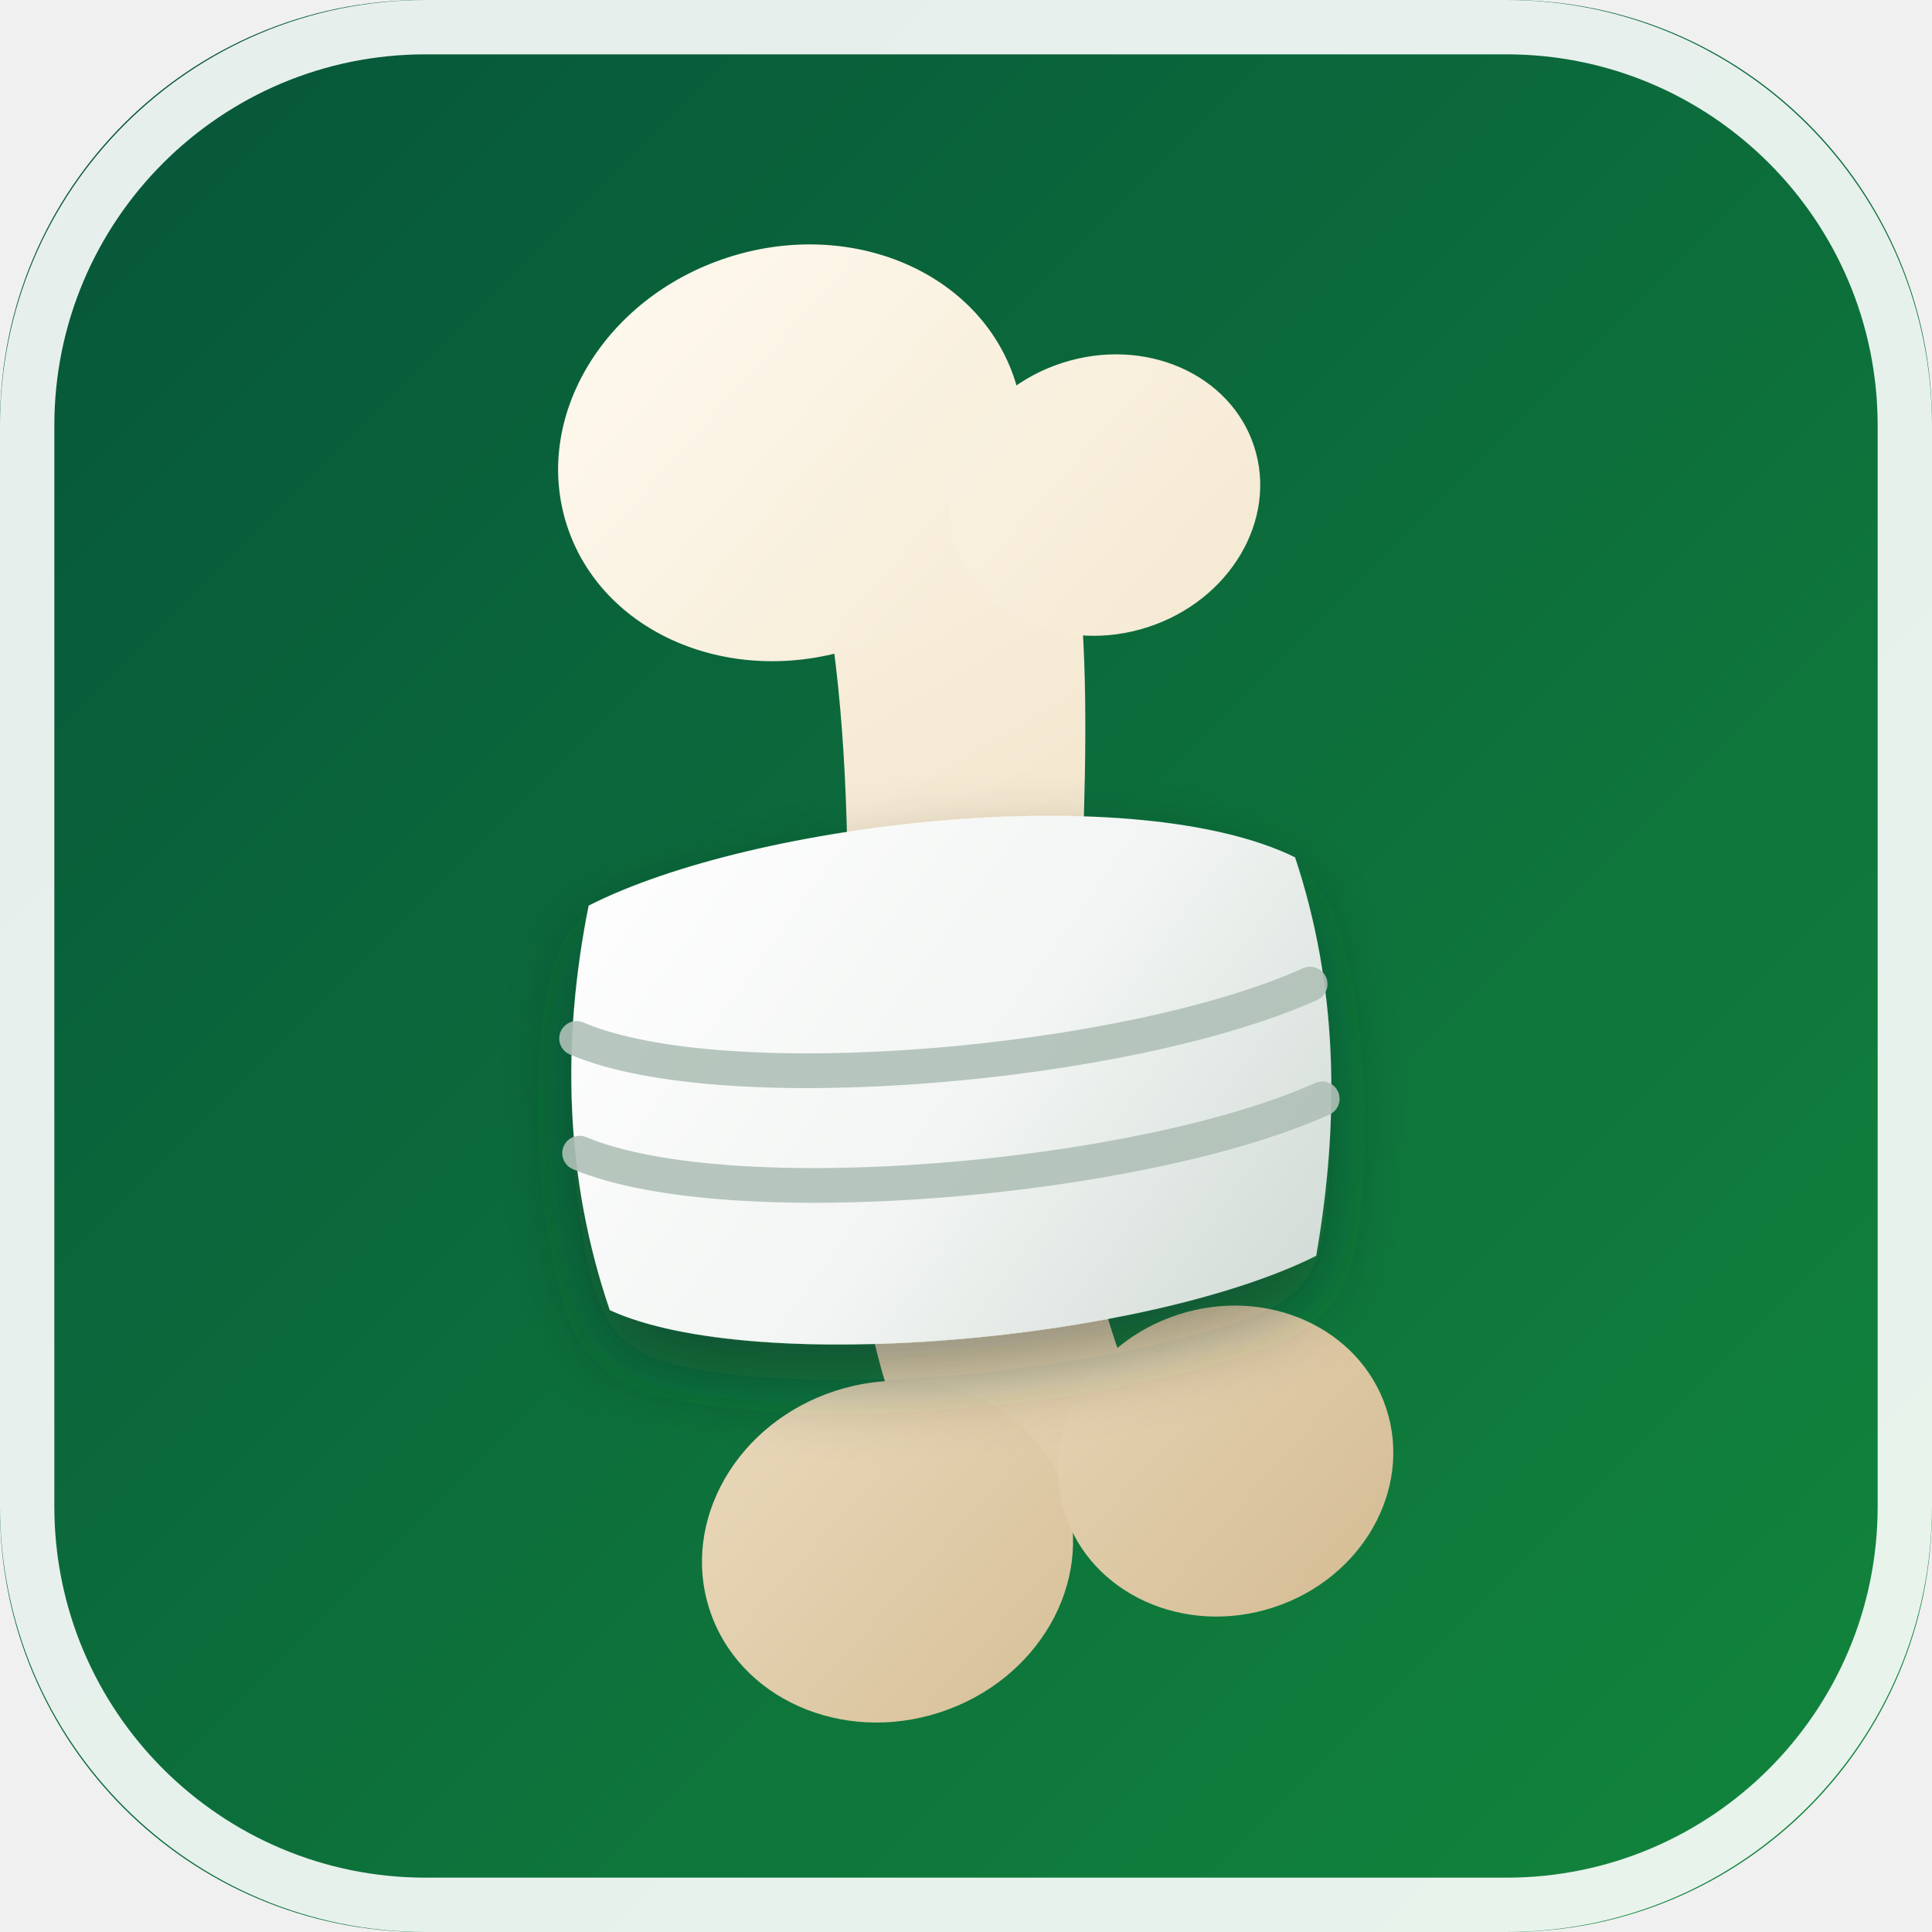
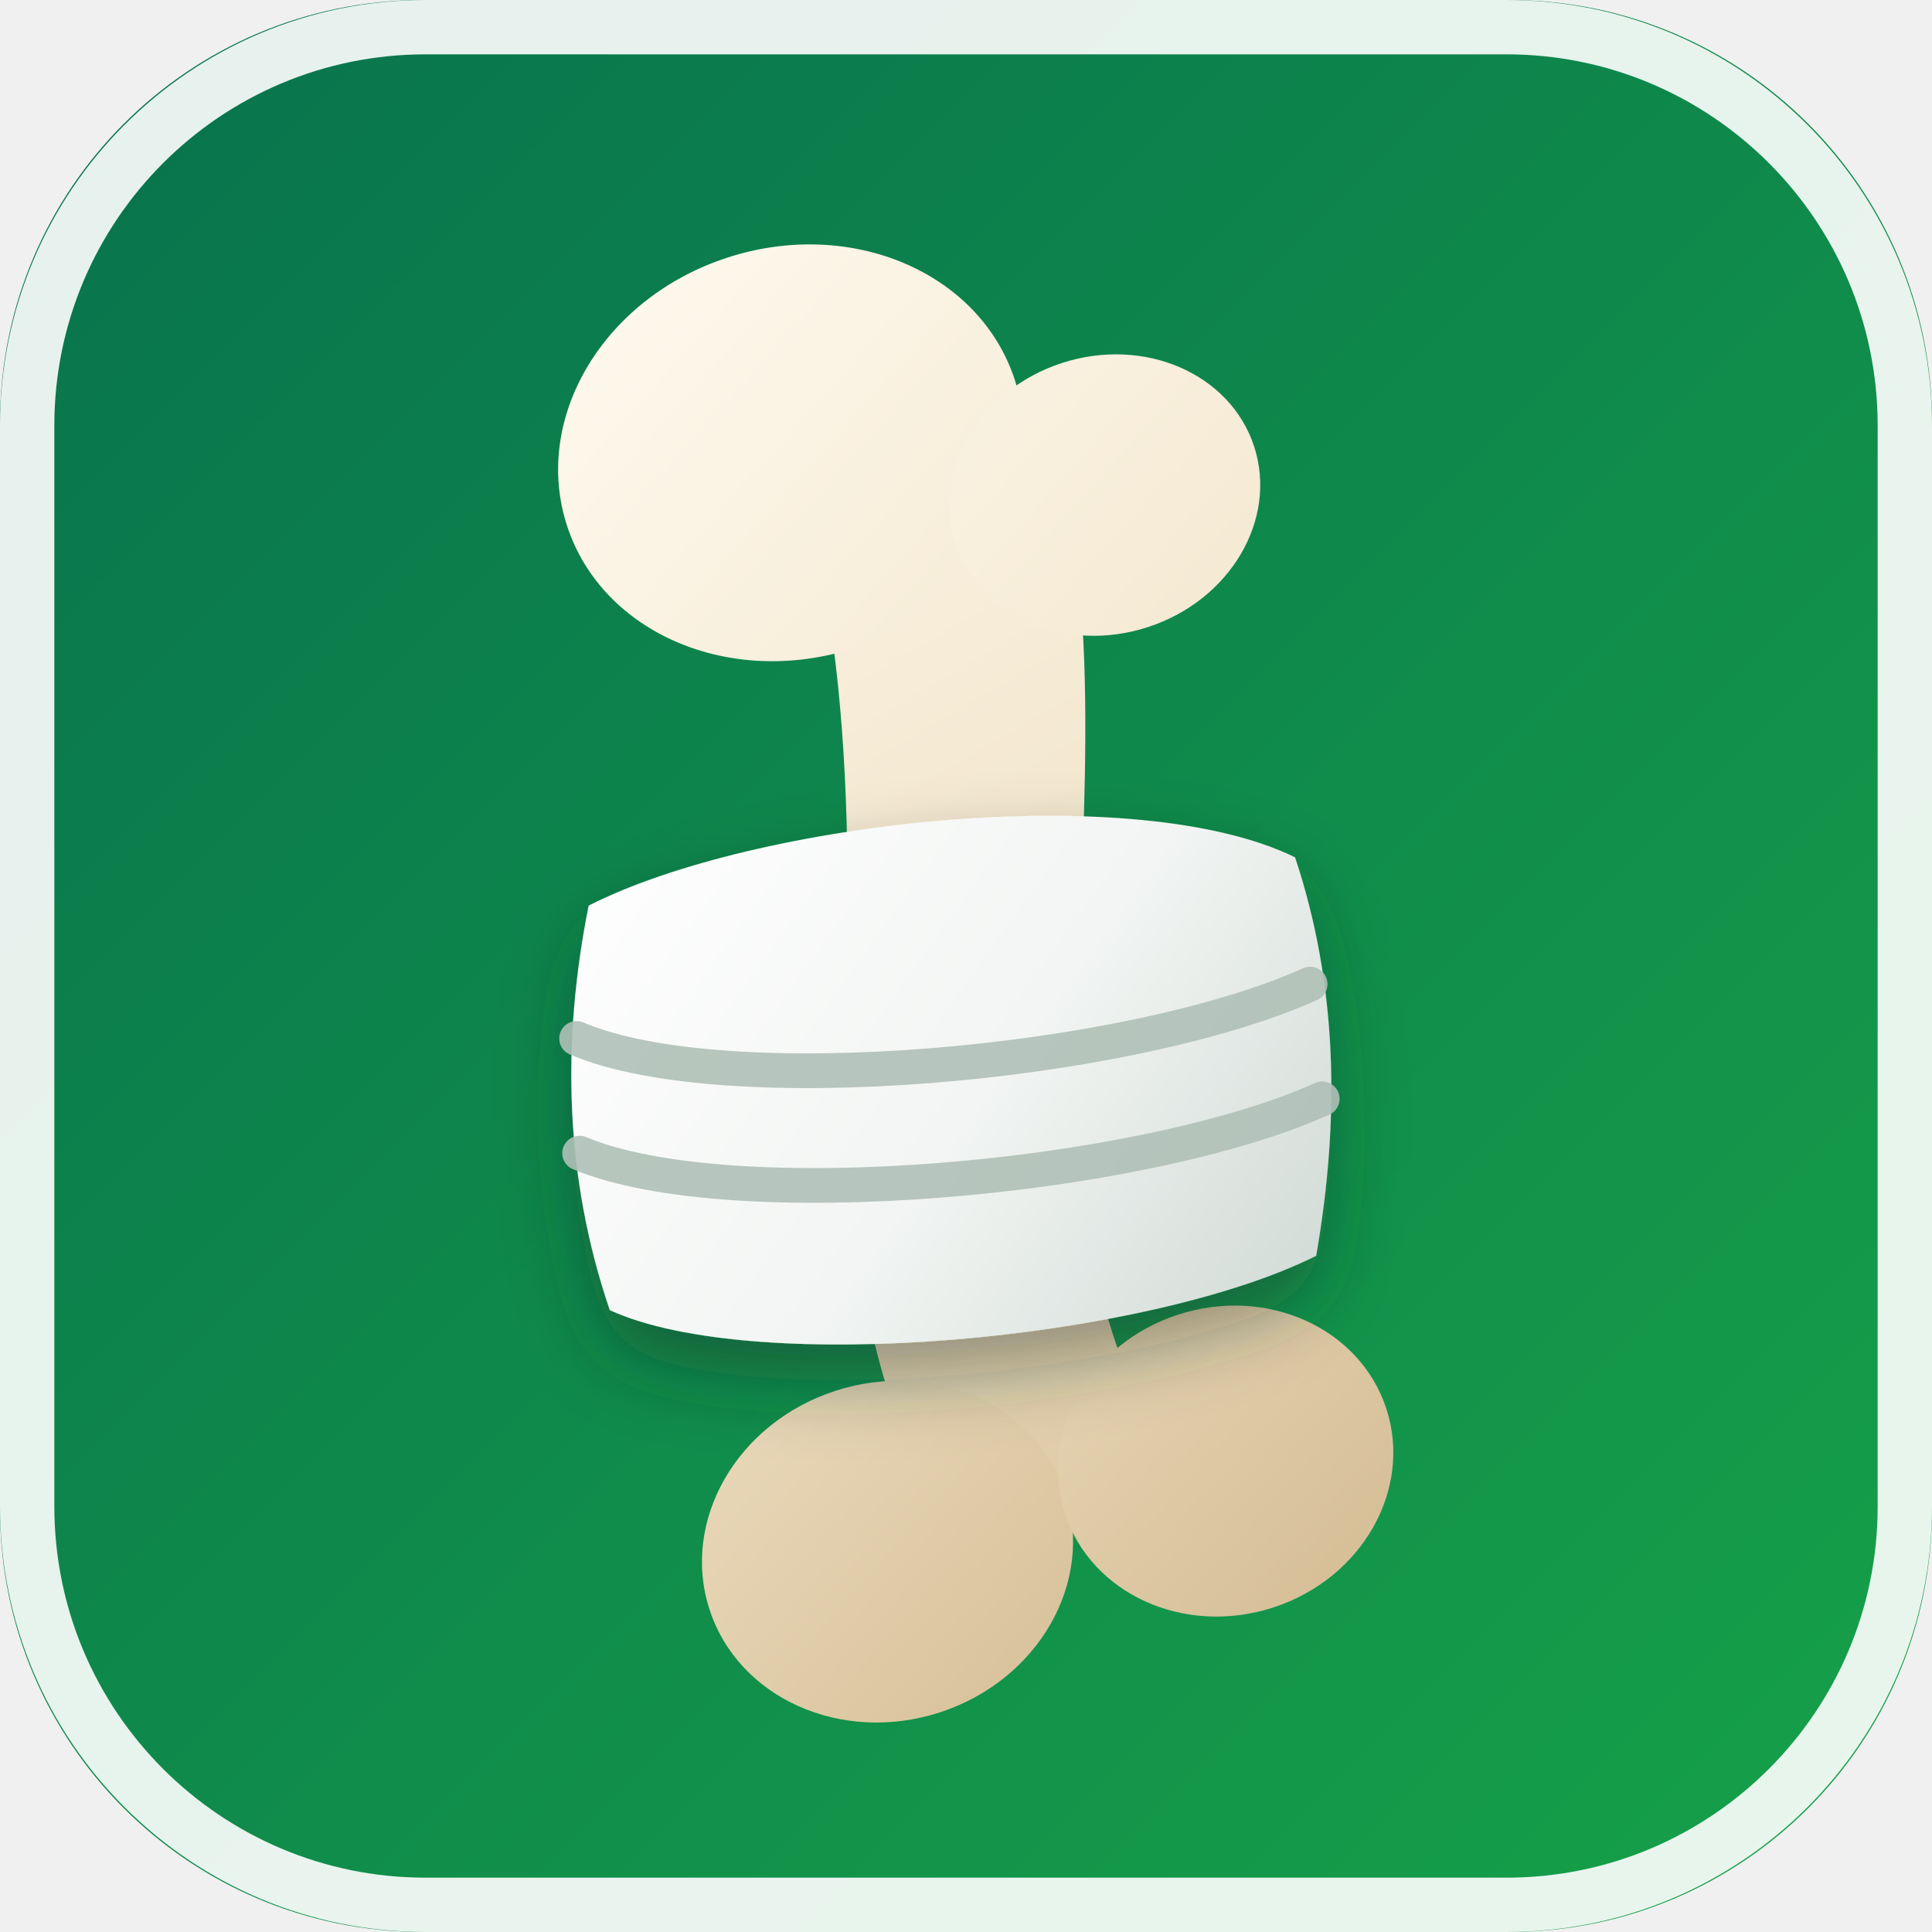
<svg xmlns="http://www.w3.org/2000/svg" viewBox="0 0 64 64">
  <defs>
    <linearGradient id="tile" x1="0" y1="0" x2="1" y2="1">
-       <stop offset="0" stop-color="#06543A" />
-       <stop offset="1" stop-color="#12873C" />
+       <stop offset="0" stop-color="#08714E" />
+       <stop offset="1" stop-color="#16A248" />
    </linearGradient>
    <linearGradient id="bone" gradientUnits="userSpaceOnUse" x1="18" y1="8" x2="46" y2="56">
      <stop offset="0" stop-color="#FFFAF0" />
      <stop offset="0.5" stop-color="#F2E5CB" />
      <stop offset="1" stop-color="#D2B98F" />
    </linearGradient>
    <linearGradient id="plaster" gradientUnits="userSpaceOnUse" x1="19" y1="26" x2="44" y2="44">
      <stop offset="0" stop-color="#FFFFFF" />
      <stop offset="0.55" stop-color="#F2F5F3" />
      <stop offset="1" stop-color="#CFD9D4" />
    </linearGradient>
    <filter id="lift" x="-50%" y="-50%" width="200%" height="200%">
      <feDropShadow dx="0" dy="1.2" stdDeviation="1.2" flood-color="#123024" flood-opacity="0.4" />
    </filter>
  </defs>
  <rect width="64" height="64" rx="14" fill="url(#tile)" />
  <rect x="0.9" y="0.9" width="62.2" height="62.2" rx="13.2" fill="none" stroke="#fff" stroke-width="1.8" opacity=".9" />
  <g fill="url(#bone)">
    <path d="M26.5 16 C28.8 24, 27.8 32, 28.2 39 C28.5 44, 29.6 47.5, 31.4 50.5              L38.8 48.6 C36.8 45, 35.8 41.5, 35.7 36.5 C35.6 29, 36.6 22, 35.2 16 Z" />
    <ellipse cx="26.2" cy="15" rx="7.8" ry="6.8" transform="rotate(-18 26.2 15)" />
    <ellipse cx="36.6" cy="16.4" rx="5.2" ry="4.6" transform="rotate(-18 36.6 16.4)" />
    <ellipse cx="29.4" cy="51.4" rx="6.2" ry="5.6" transform="rotate(-18 29.4 51.4)" />
    <ellipse cx="40.6" cy="48.4" rx="5.6" ry="5.1" transform="rotate(-18 40.6 48.4)" />
  </g>
  <g filter="url(#lift)">
    <path d="M19.5 30 C18.6 34.5, 18.7 39, 20.2 43.4 C25 45.6, 38 44.4, 43.6 41.6              C44.4 37, 44.3 32.6, 42.9 28.4 C37.6 25.8, 25 27.2, 19.5 30 Z" fill="url(#plaster)" />
  </g>
  <g fill="none" stroke="#AFC0B7" stroke-width="1.15" opacity=".9" stroke-linecap="round">
    <path d="M19.1 34.4 C24 36.5, 37.4 35.3, 43.4 32.6" />
    <path d="M19.2 38.2 C24.2 40.3, 37.8 39.1, 43.8 36.4" />
  </g>
</svg>
